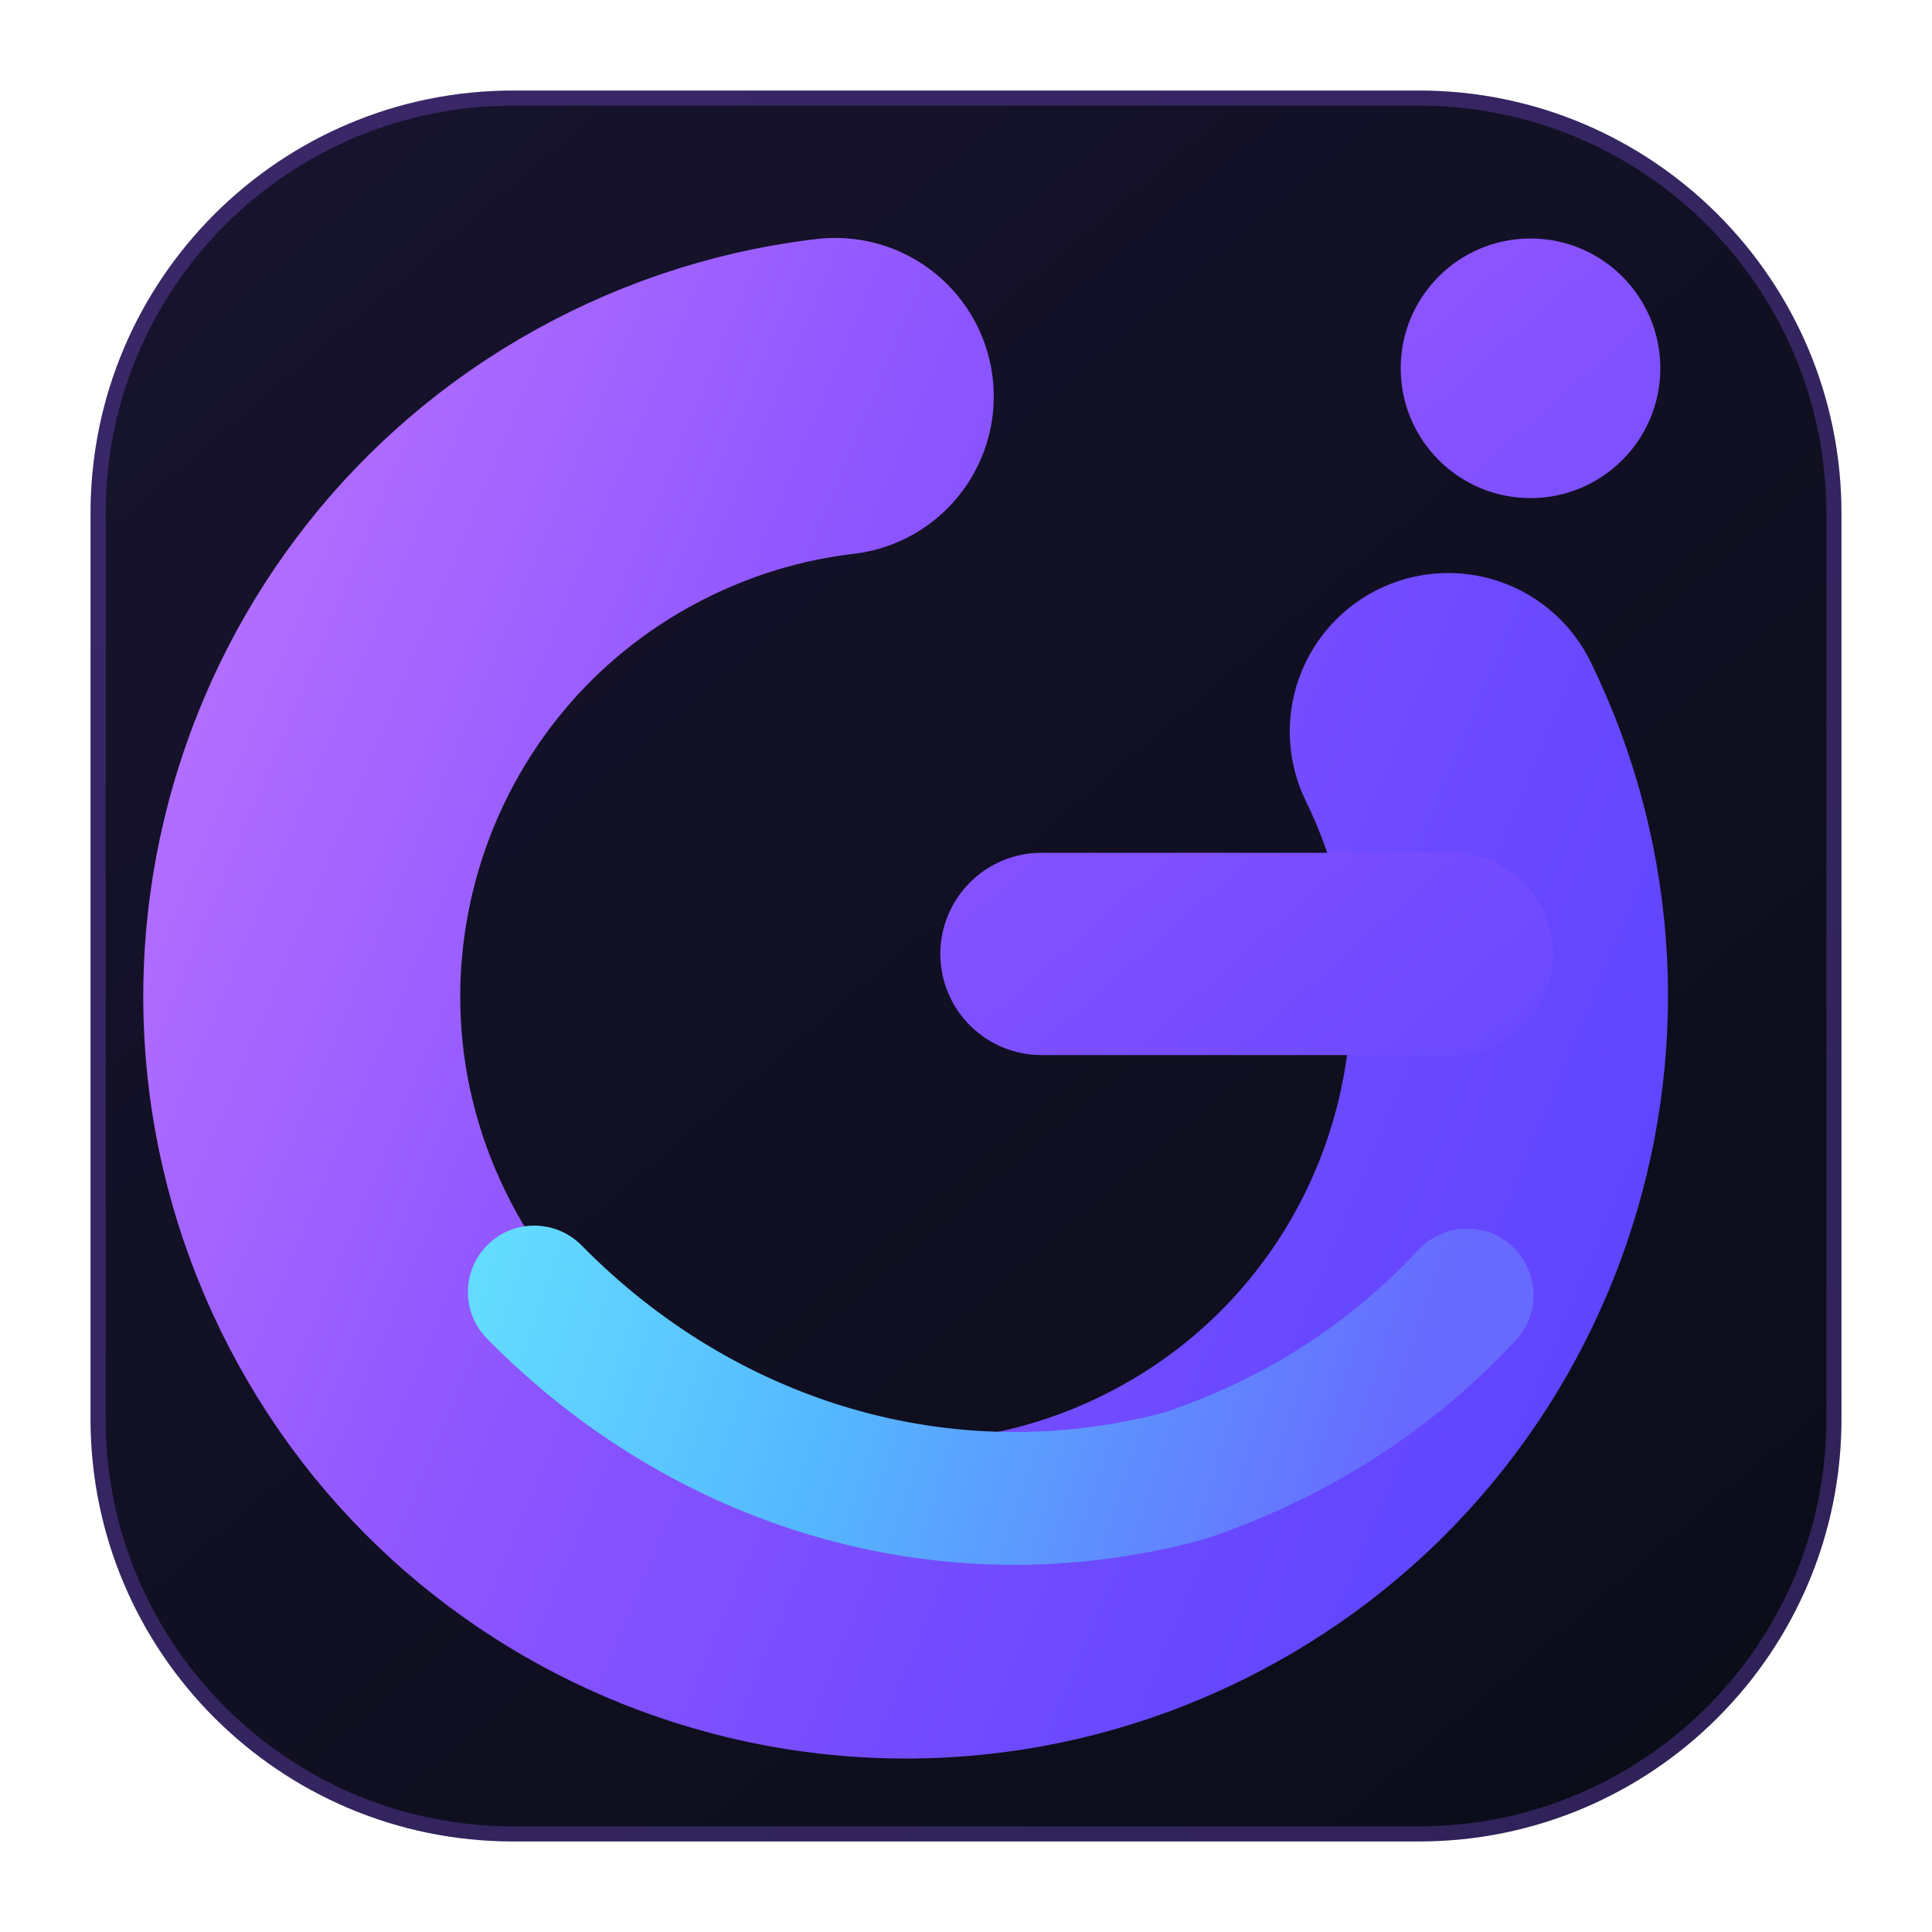
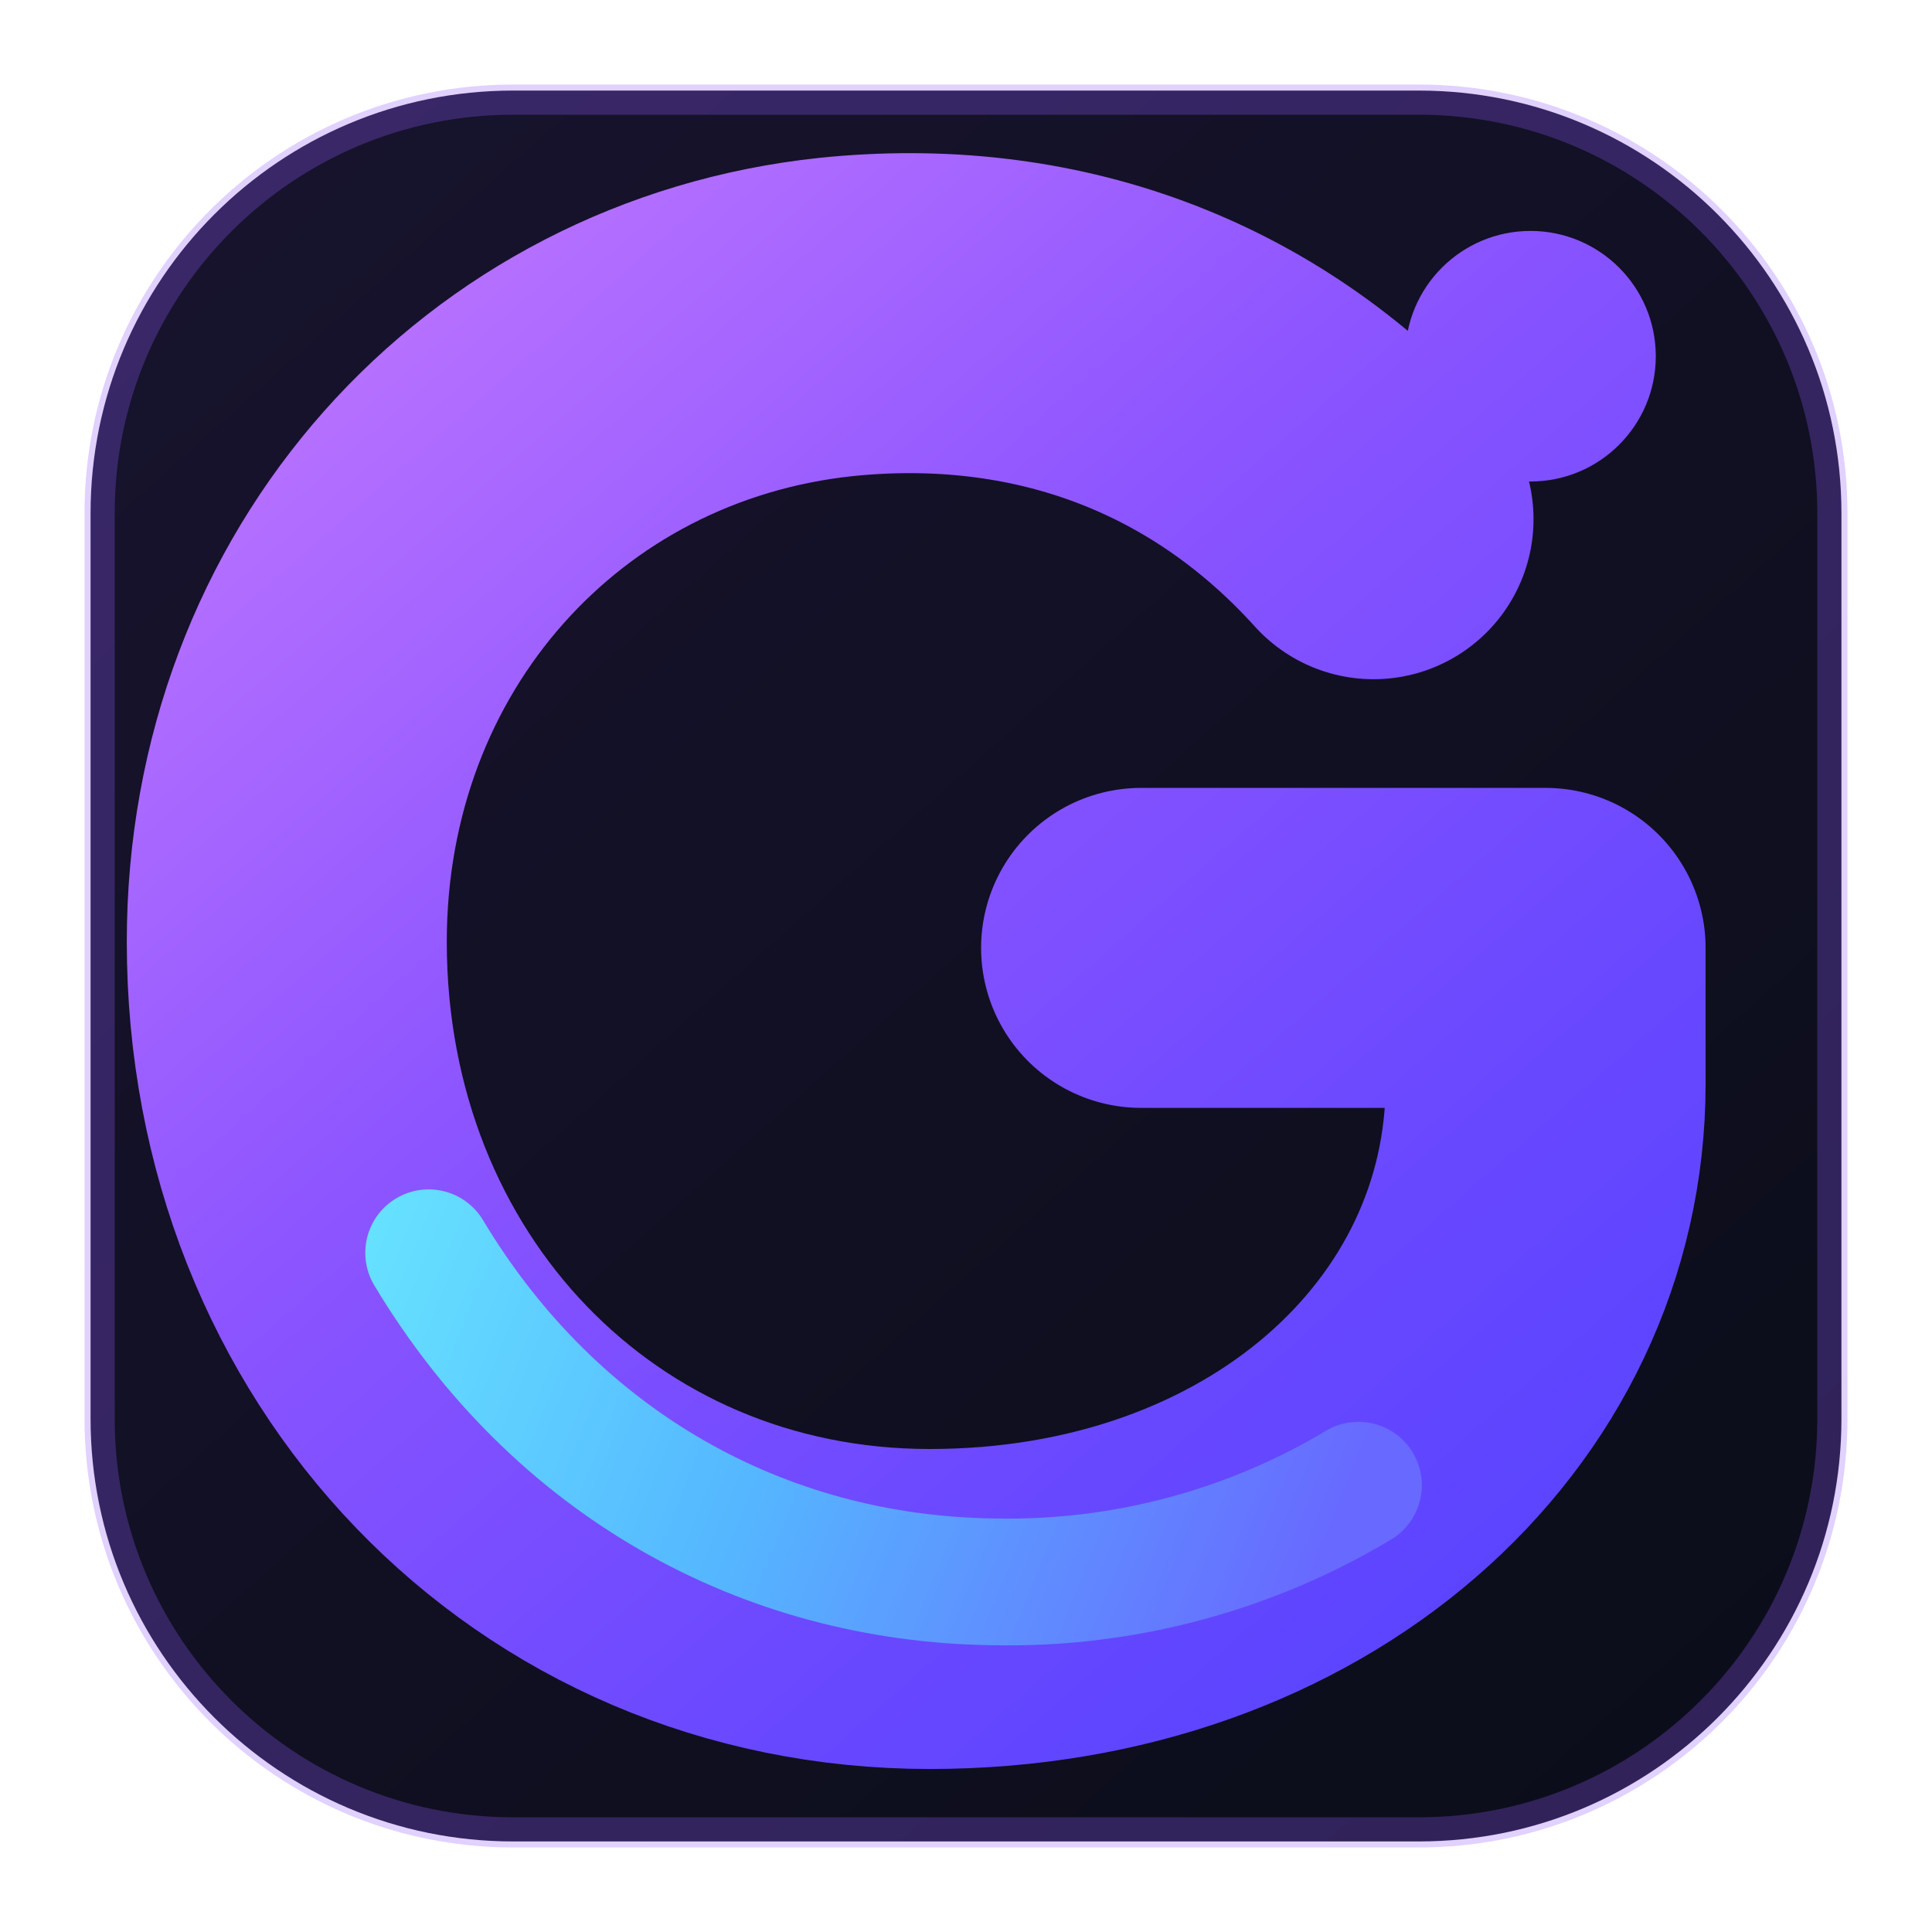
- <svg xmlns="http://www.w3.org/2000/svg" viewBox="0 0 128 128">
+ <svg xmlns="http://www.w3.org/2000/svg" viewBox="0 0 64 64">
  <defs>
-     <linearGradient id="panel" x1="18" y1="10" x2="110" y2="118" gradientUnits="userSpaceOnUse">
+     <linearGradient id="panel" x1="8" y1="5" x2="58" y2="61" gradientUnits="userSpaceOnUse">
      <stop offset="0" stop-color="#17132d" />
      <stop offset="1" stop-color="#0b0d19" />
    </linearGradient>
-     <linearGradient id="main" x1="22" y1="16" x2="110" y2="116" gradientUnits="userSpaceOnUse">
+     <linearGradient id="main" x1="11" x2="54" y1="8" y2="57" gradientUnits="userSpaceOnUse">
      <stop offset="0" stop-color="#bd75ff" />
      <stop offset="0.38" stop-color="#8b54ff" />
      <stop offset="0.72" stop-color="#6848ff" />
      <stop offset="1" stop-color="#5542ff" />
    </linearGradient>
-     <linearGradient id="flow" x1="25" y1="87" x2="89" y2="108" gradientUnits="userSpaceOnUse">
+     <linearGradient id="flow" x1="11" x2="43" y1="41" y2="54" gradientUnits="userSpaceOnUse">
      <stop offset="0" stop-color="#67e4ff" />
      <stop offset="0.46" stop-color="#55b7ff" />
      <stop offset="1" stop-color="#6869ff" />
    </linearGradient>
  </defs>
-   <rect x="6" y="6" width="116" height="116" rx="28" fill="url(#panel)" />
-   <rect x="6.5" y="6.5" width="115" height="115" rx="27.5" fill="none" stroke="#8f5cff" stroke-opacity=".28" />
-   <circle cx="60" cy="66" r="40" fill="none" stroke="url(#main)" stroke-width="21" stroke-linecap="round" stroke-dasharray="202 50" transform="rotate(-26 60 66)" />
-   <path d="M35.4 85.6C46.6 97 62.6 102 78.4 97.8C85.6 95.4 92 91.4 97.2 85.8" fill="none" stroke="url(#flow)" stroke-width="8.8" stroke-linecap="round" />
-   <path d="M69 63.2H96.2" fill="none" stroke="url(#main)" stroke-width="13.4" stroke-linecap="round" />
-   <circle cx="101.4" cy="24.4" r="8.6" fill="url(#main)" />
+   <rect x="3" y="3" width="58" height="58" rx="14" fill="url(#panel)" />
+   <rect x="3.3" y="3.3" width="57.4" height="57.4" rx="13.7" fill="none" stroke="#8f5cff" stroke-opacity=".28" />
+   <path d="M45.5 17.2C40.8 12 34.5 9.8 27.7 10.5C17.3 11.6 9.5 20.2 9.5 31.2C9.5 43.7 18.7 53.3 30.8 53.3C42.6 53.3 51.2 45.6 51.2 35.9V31.4H37.8" fill="none" stroke="url(#main)" stroke-linecap="round" stroke-linejoin="round" stroke-width="10.6" />
+   <path d="M14.2 41.5C18.4 48.5 25.3 52.3 32.9 52.4C37.3 52.5 41.5 51.3 45 49.2" fill="none" stroke="url(#flow)" stroke-linecap="round" stroke-width="4.2" />
+   <circle cx="50.7" cy="11.8" r="4.15" fill="url(#main)" />
</svg>
